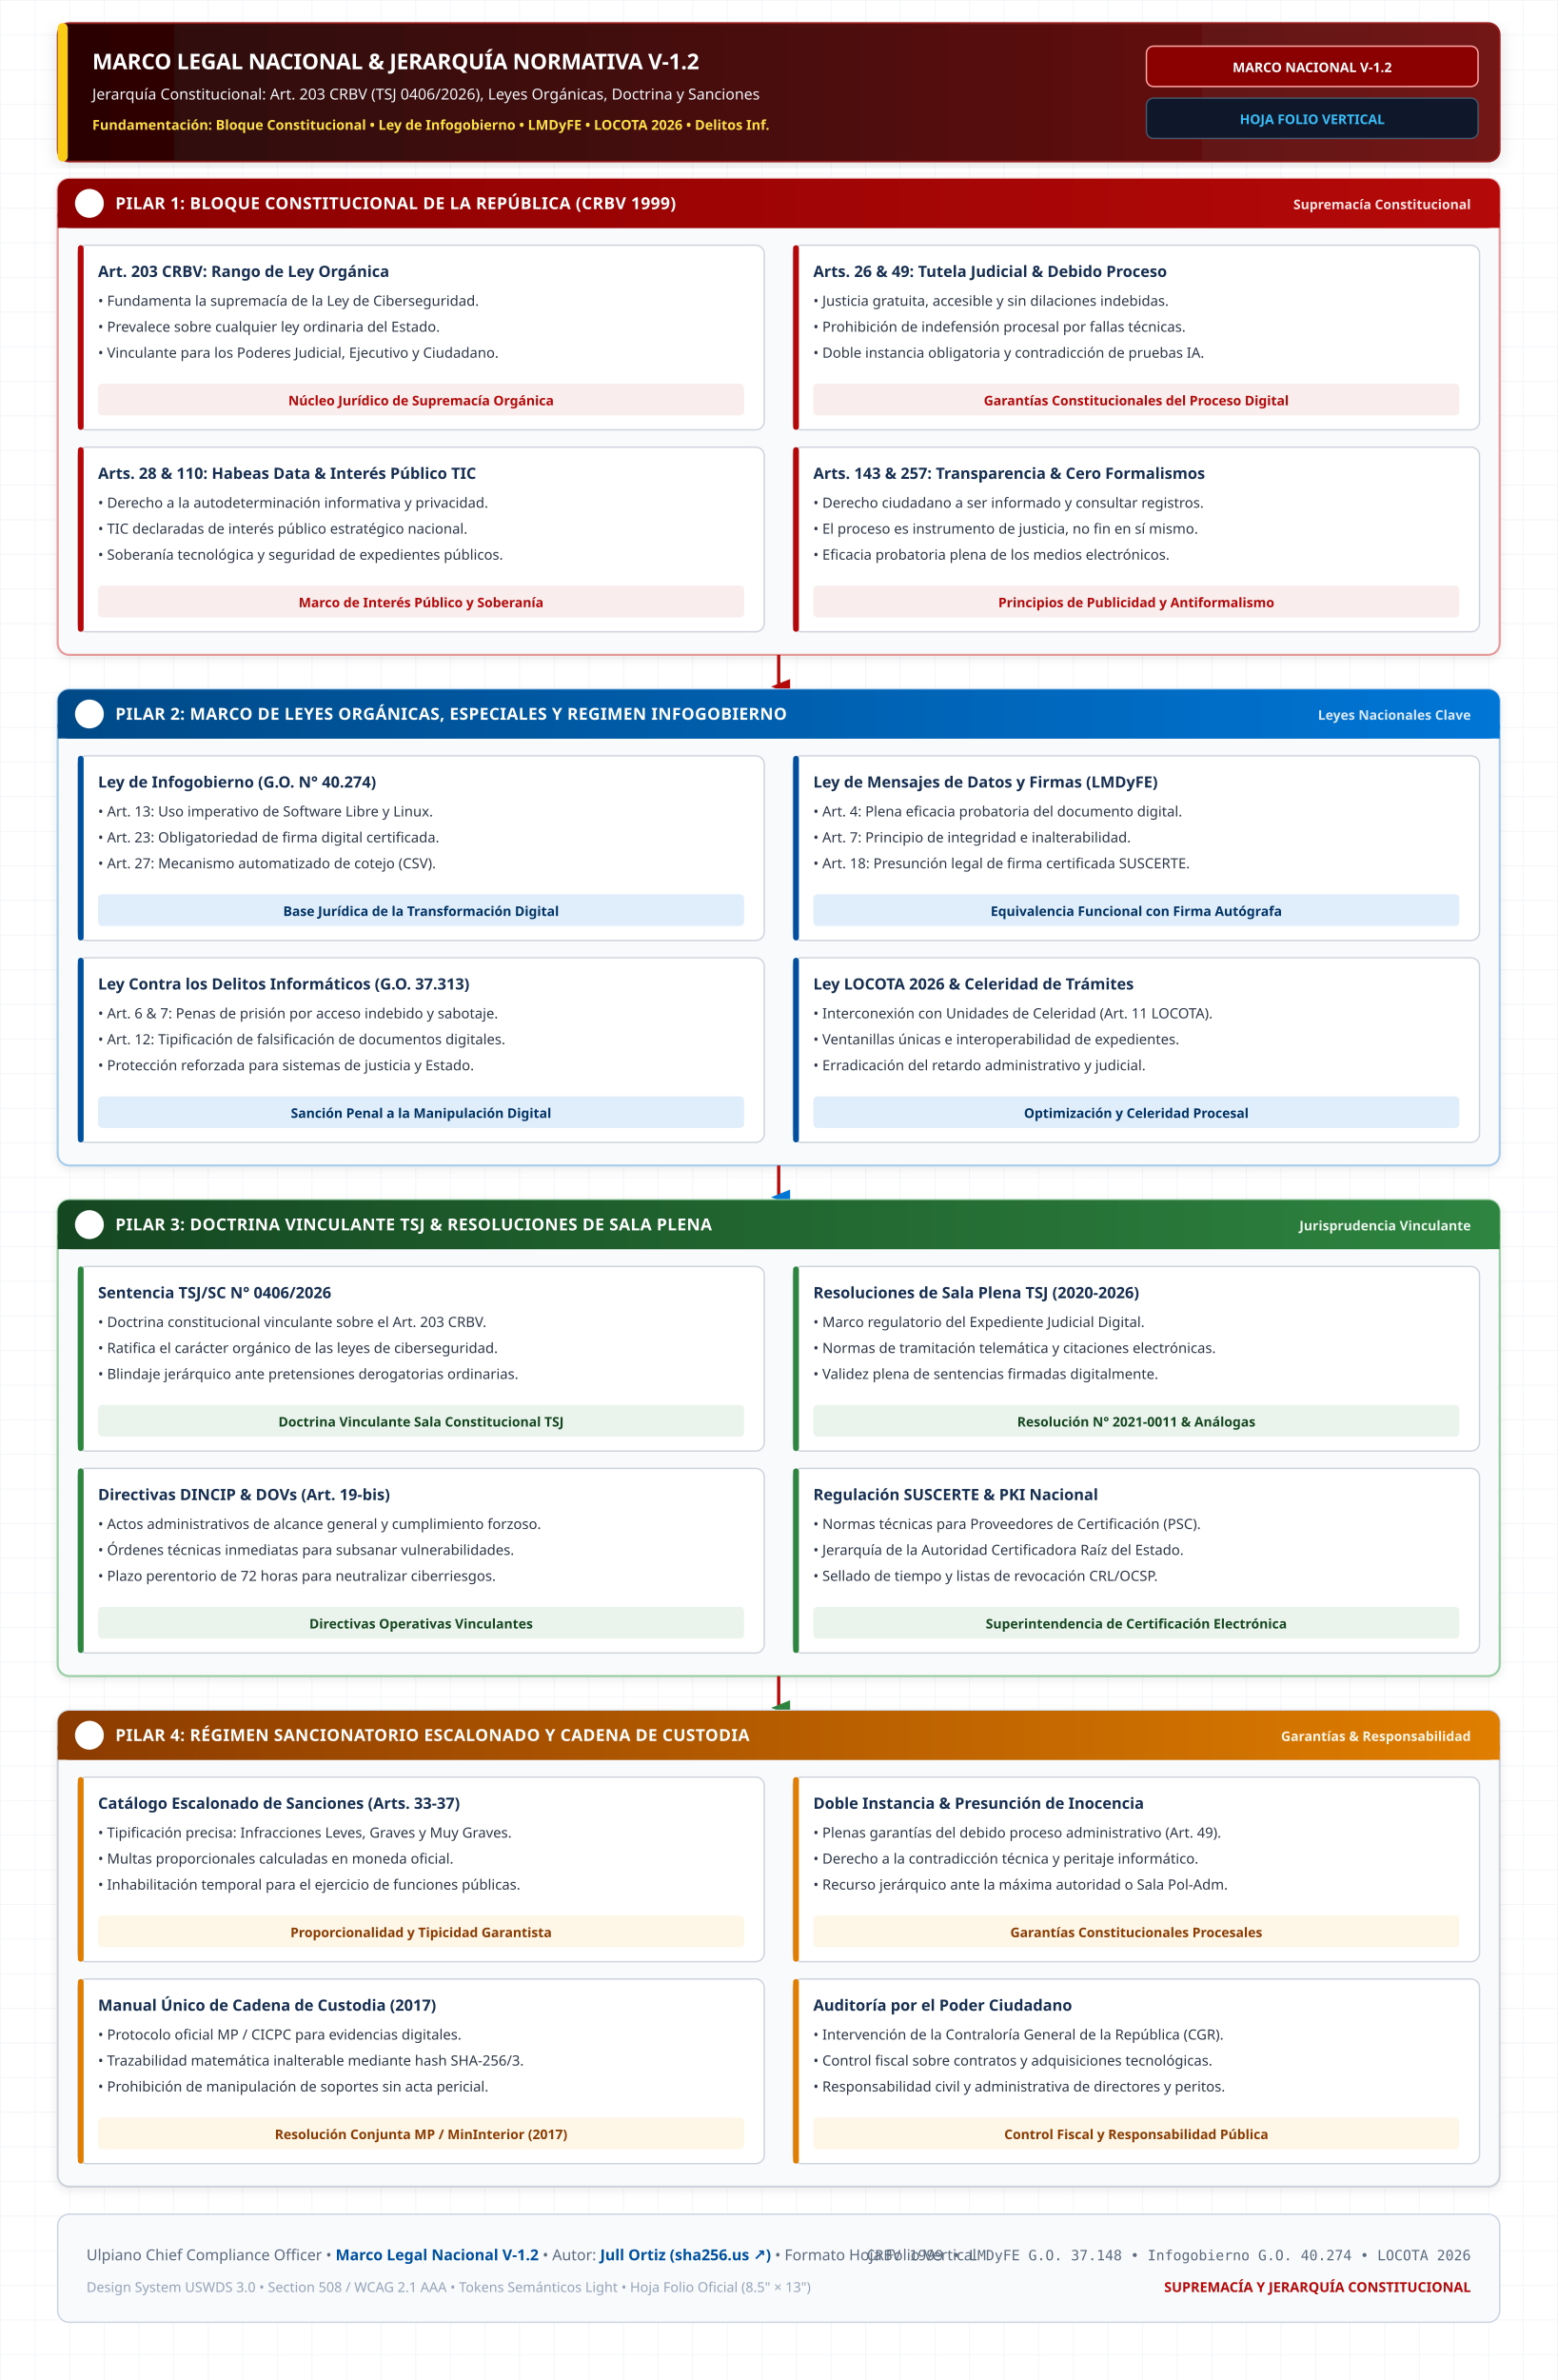
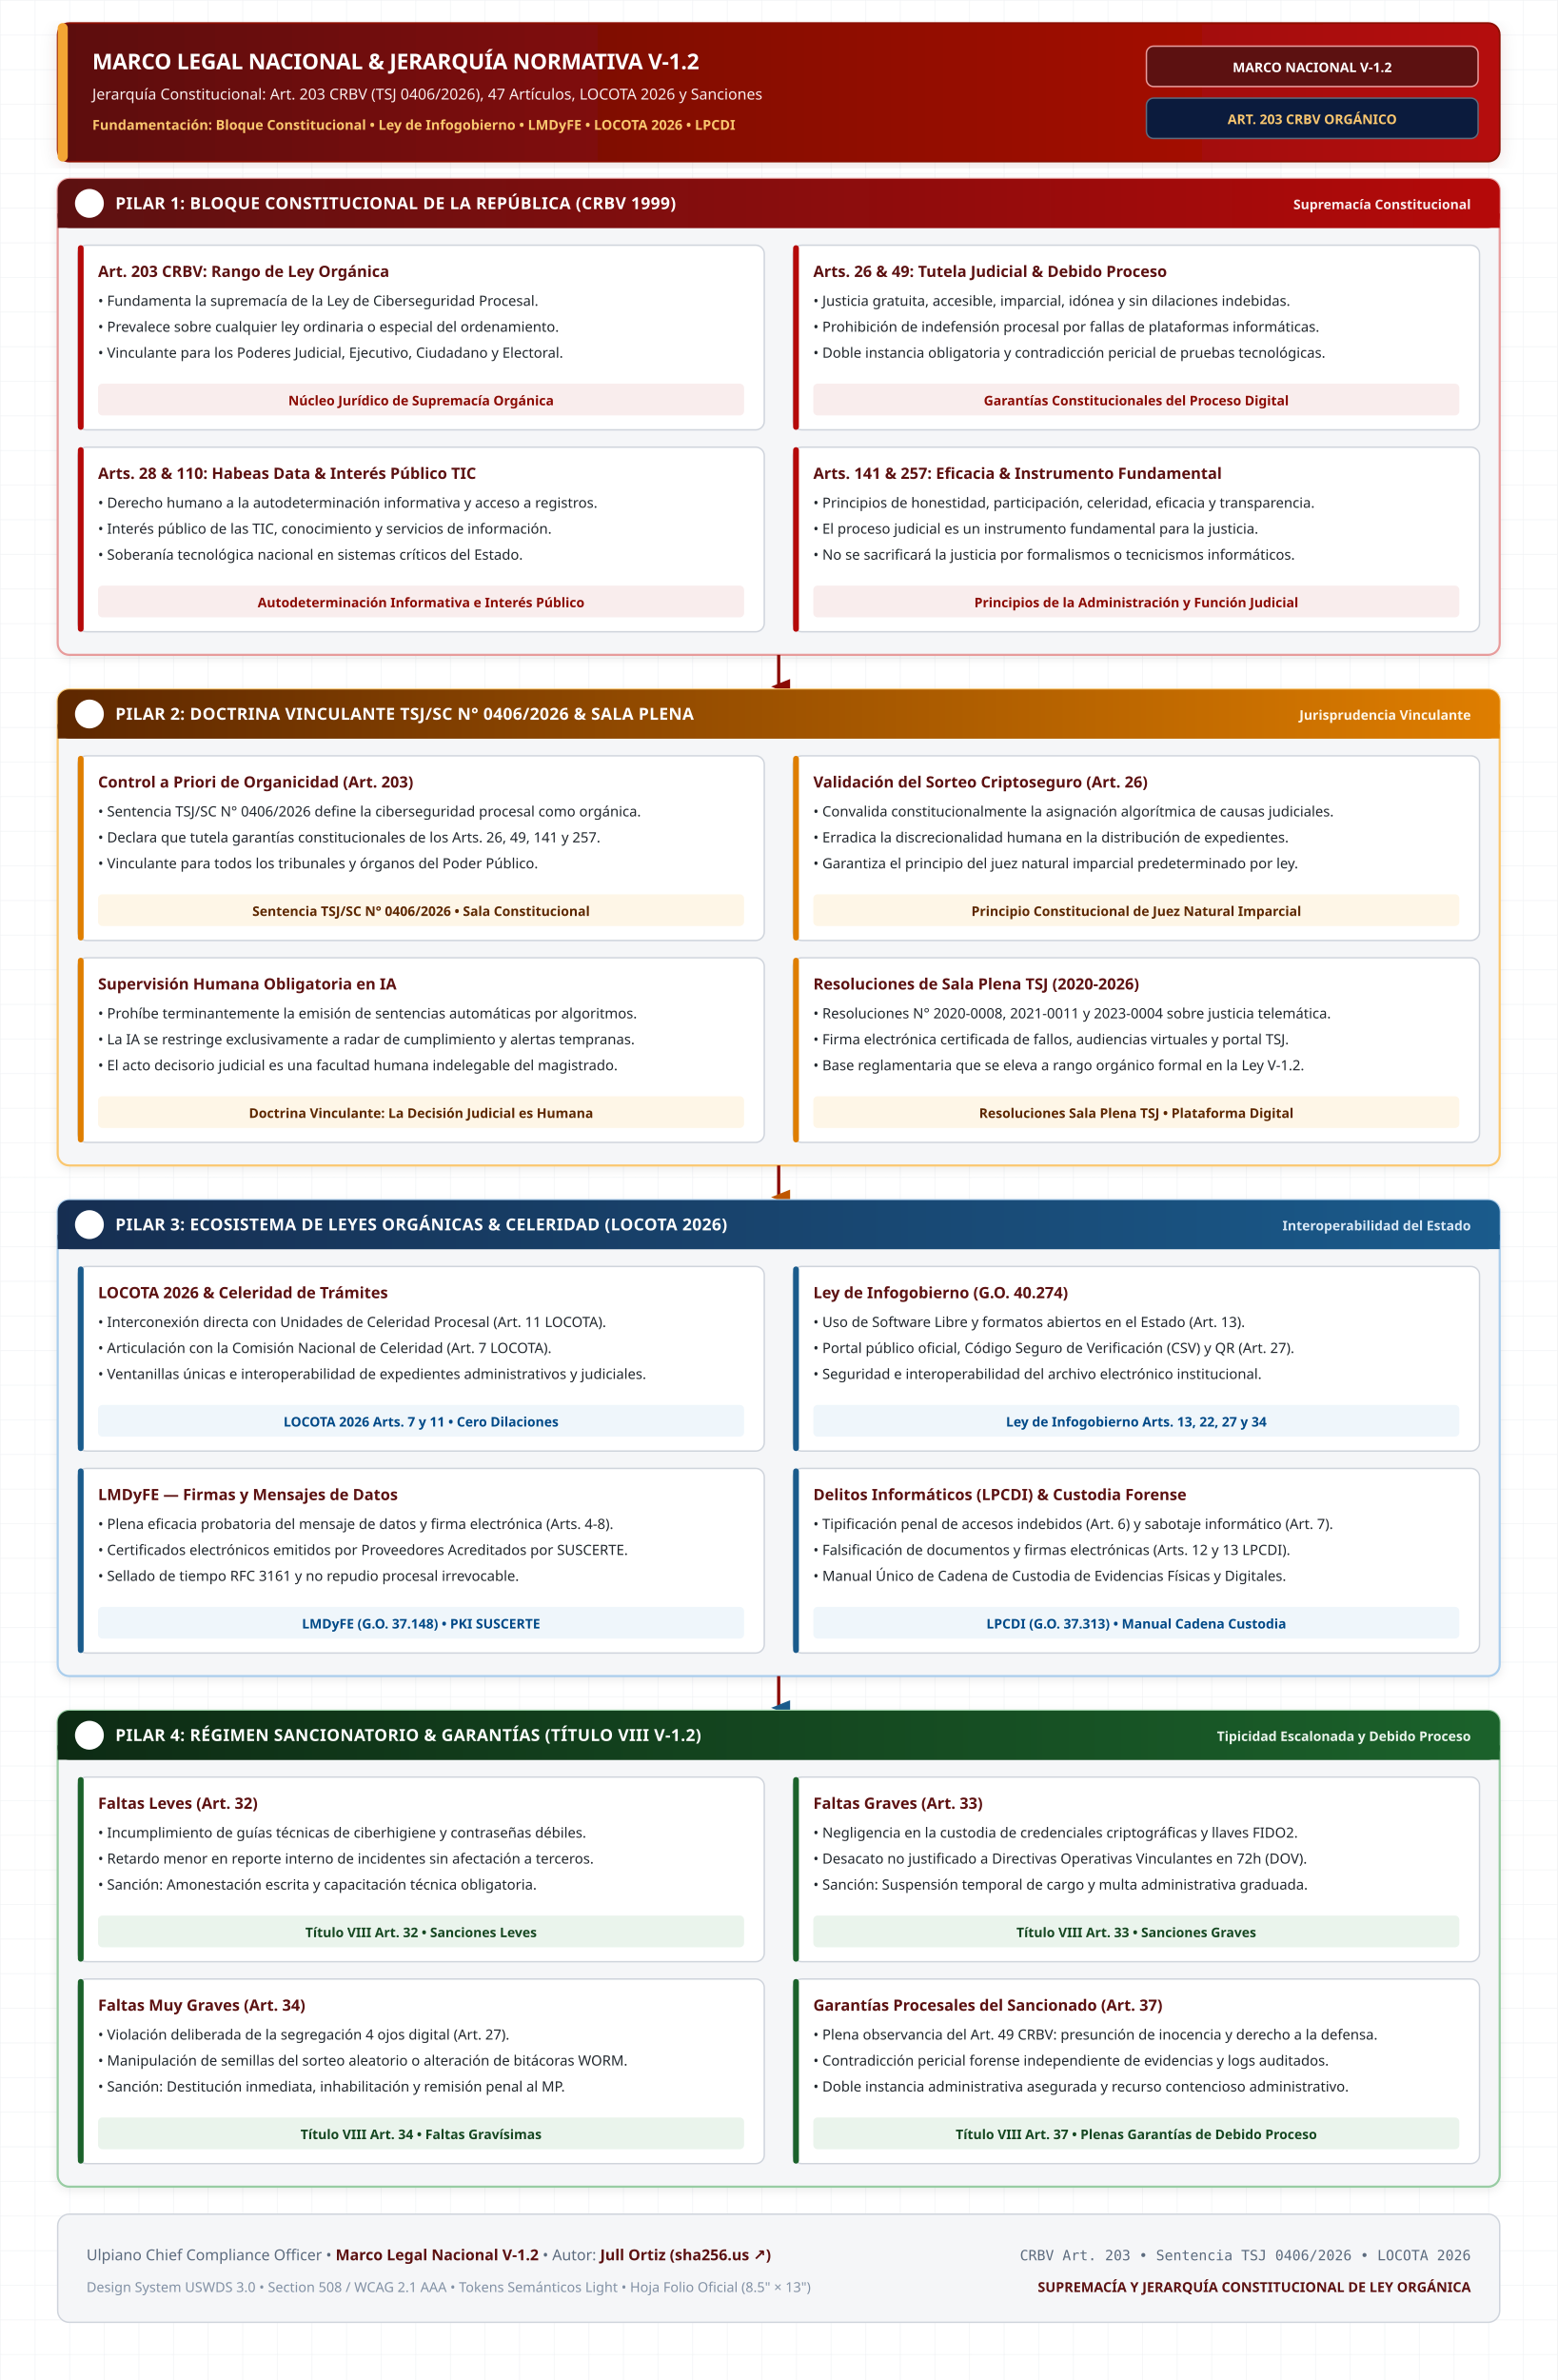
<svg xmlns="http://www.w3.org/2000/svg" viewBox="0 0 1080 1650" width="100%" height="100%" style="max-width: 100%; height: auto; display: block; margin: 0 auto;">
  <defs>
    <style>
      .font-sans { font-family: 'Public Sans', -apple-system, BlinkMacSystemFont, 'Segoe UI', Roboto, Arial, sans-serif; }
      .font-mono { font-family: 'Roboto Mono', 'SFMono-Regular', Consolas, Monaco, monospace; }

      .text-title { font-family: 'Public Sans', sans-serif; font-weight: 800; font-size: 15px; fill: #ffffff; letter-spacing: -0.01em; }
-       .text-subtitle { font-family: 'Public Sans', sans-serif; font-weight: 500; font-size: 10.5px; fill: #f1f5f9; }
-       .text-subcite { font-family: 'Public Sans', sans-serif; font-weight: 600; font-size: 9.5px; fill: #fde047; }
+       .text-subtitle { font-family: 'Public Sans', sans-serif; font-weight: 500; font-size: 10.5px; fill: #f9eded; }
+       .text-subcite { font-family: 'Public Sans', sans-serif; font-weight: 600; font-size: 9.5px; fill: #fac76f; }
      .text-header-box { font-family: 'Public Sans', sans-serif; font-weight: 700; font-size: 11.5px; fill: #ffffff; letter-spacing: 0.02em; }
      .text-tag { font-family: 'Public Sans', sans-serif; font-weight: 700; font-size: 9.2px; }

-       .text-item-title { font-family: 'Public Sans', sans-serif; font-weight: 700; font-size: 10.8px; fill: #162e51; }
-       .text-item-desc { font-family: 'Public Sans', sans-serif; font-weight: 400; font-size: 9.8px; fill: #2d3748; line-height: 1.35; }
-       .text-item-sub { font-family: 'Public Sans', sans-serif; font-weight: 400; font-size: 9.2px; fill: #5c6b7e; }
+       .text-item-title { font-family: 'Public Sans', sans-serif; font-weight: 700; font-size: 10.8px; fill: #5c1111; }
+       .text-item-desc { font-family: 'Public Sans', sans-serif; font-weight: 400; font-size: 9.8px; fill: #21272d; line-height: 1.35; }

      .text-flow-num { font-family: 'Public Sans', sans-serif; font-weight: 800; font-size: 10.5px; fill: #ffffff; }
-       .flow-arrow-down { stroke: #b50909; stroke-width: 2.2; fill: none; }
+       .flow-arrow-down { stroke: #8b0a03; stroke-width: 2.2; fill: none; }
    </style>
    <filter id="nat-shadow-1" x="-4%" y="-4%" width="108%" height="108%">
-       <feDropShadow dx="0" dy="2" stdDeviation="3" flood-color="#000000" flood-opacity="0.08" />
+       <feDropShadow dx="0" dy="2" stdDeviation="3" flood-color="#13171b" flood-opacity="0.08" />
    </filter>
    <filter id="nat-shadow-2" x="-5%" y="-5%" width="110%" height="110%">
-       <feDropShadow dx="0" dy="3" stdDeviation="6" flood-color="#000000" flood-opacity="0.12" />
+       <feDropShadow dx="0" dy="3" stdDeviation="6" flood-color="#5c1111" flood-opacity="0.12" />
    </filter>
    <linearGradient id="natHeaderGrad" x1="0%" y1="0%" x2="100%" y2="0%">
-       <stop offset="0%" stop-color="#2a0505" />
-       <stop offset="50%" stop-color="#4a0e0e" />
-       <stop offset="100%" stop-color="#731414" />
-     </linearGradient>
-     <linearGradient id="pilar1Grad" x1="0%" y1="0%" x2="100%" y2="0%">
-       <stop offset="0%" stop-color="#8b0000" />
+       <stop offset="0%" stop-color="#5c1111" />
+       <stop offset="50%" stop-color="#8b0a03" />
      <stop offset="100%" stop-color="#b50909" />
    </linearGradient>
-     <linearGradient id="pilar2Grad" x1="0%" y1="0%" x2="100%" y2="0%">
-       <stop offset="0%" stop-color="#004987" />
-       <stop offset="100%" stop-color="#0076d6" />
-     </linearGradient>
-     <linearGradient id="pilar3Grad" x1="0%" y1="0%" x2="100%" y2="0%">
-       <stop offset="0%" stop-color="#154721" />
-       <stop offset="100%" stop-color="#2e8540" />
-     </linearGradient>
-     <linearGradient id="pilar4Grad" x1="0%" y1="0%" x2="100%" y2="0%">
-       <stop offset="0%" stop-color="#8c3b00" />
+     <linearGradient id="natPilar1Grad" x1="0%" y1="0%" x2="100%" y2="0%">
+       <stop offset="0%" stop-color="#5c1111" />
+       <stop offset="100%" stop-color="#b50909" />
+     </linearGradient>
+     <linearGradient id="natPilar2Grad" x1="0%" y1="0%" x2="100%" y2="0%">
+       <stop offset="0%" stop-color="#5d2700" />
      <stop offset="100%" stop-color="#df7e00" />
    </linearGradient>
-     <marker id="arrow-down-red" viewBox="0 0 10 10" refX="5" refY="6" markerWidth="6" markerHeight="6" orient="auto">
-       <path d="M 1 0 L 5 10 L 9 0 z" fill="#b50909" />
+     <linearGradient id="natPilar3Grad" x1="0%" y1="0%" x2="100%" y2="0%">
+       <stop offset="0%" stop-color="#162e51" />
+       <stop offset="100%" stop-color="#1a5b8c" />
+     </linearGradient>
+     <linearGradient id="natPilar4Grad" x1="0%" y1="0%" x2="100%" y2="0%">
+       <stop offset="0%" stop-color="#0d2b14" />
+       <stop offset="100%" stop-color="#1b622b" />
+     </linearGradient>
+     <marker id="nat-arrow-down-red" viewBox="0 0 10 10" refX="5" refY="6" markerWidth="6" markerHeight="6" orient="auto">
+       <path d="M 1 0 L 5 10 L 9 0 z" fill="#8b0a03" />
    </marker>
-     <marker id="arrow-down-blue" viewBox="0 0 10 10" refX="5" refY="6" markerWidth="6" markerHeight="6" orient="auto">
-       <path d="M 1 0 L 5 10 L 9 0 z" fill="#0076d6" />
+     <marker id="nat-arrow-down-gold" viewBox="0 0 10 10" refX="5" refY="6" markerWidth="6" markerHeight="6" orient="auto">
+       <path d="M 1 0 L 5 10 L 9 0 z" fill="#c05600" />
    </marker>
-     <marker id="arrow-down-green" viewBox="0 0 10 10" refX="5" refY="6" markerWidth="6" markerHeight="6" orient="auto">
-       <path d="M 1 0 L 5 10 L 9 0 z" fill="#2e8540" />
+     <marker id="nat-arrow-down-blue" viewBox="0 0 10 10" refX="5" refY="6" markerWidth="6" markerHeight="6" orient="auto">
+       <path d="M 1 0 L 5 10 L 9 0 z" fill="#1a5b8c" />
    </marker>
-     <pattern id="uswds-nat-grid" width="24" height="24" patternUnits="userSpaceOnUse">
-       <path d="M 24 0 L 0 0 0 24" fill="none" stroke="#e2e8f0" stroke-width="0.75" />
+     <pattern id="nat-grid" width="24" height="24" patternUnits="userSpaceOnUse">
+       <path d="M 24 0 L 0 0 0 24" fill="none" stroke="#e7e9ed" stroke-width="0.75" />
    </pattern>
  </defs>
  <rect width="1080" height="1650" fill="#ffffff" />
-   <rect width="1080" height="1650" fill="url(#uswds-nat-grid)" opacity="0.65" />
+   <rect width="1080" height="1650" fill="url(#nat-grid)" opacity="0.65" />
  <g transform="translate(40, 16)">
-     <rect x="0" y="0" width="1000" height="96" rx="8" fill="url(#natHeaderGrad)" stroke="#991b1b" stroke-width="1.2" filter="url(#nat-shadow-2)" />
-     <rect x="0" y="0" width="7" height="96" rx="3.5" fill="#facc15" />
+     <rect x="0" y="0" width="1000" height="96" rx="8" fill="url(#natHeaderGrad)" stroke="#8b0a03" stroke-width="1.2" filter="url(#nat-shadow-2)" />
+     <rect x="0" y="0" width="7" height="96" rx="3.5" fill="#f3a534" />
    <g transform="translate(24, 0)">
      <text x="0" y="32" class="text-title">MARCO LEGAL NACIONAL &amp; JERARQUÍA NORMATIVA V-1.2</text>
      <text x="0" y="53" class="text-subtitle">
-         Jerarquía Constitucional: Art. 203 CRBV (TSJ 0406/2026), Leyes Orgánicas, Doctrina y Sanciones
+         Jerarquía Constitucional: Art. 203 CRBV (TSJ 0406/2026), 47 Artículos, LOCOTA 2026 y Sanciones
      </text>
      <text x="0" y="74" class="text-subcite">
-         Fundamentación: Bloque Constitucional • Ley de Infogobierno • LMDyFE • LOCOTA 2026 • Delitos Inf.
+         Fundamentación: Bloque Constitucional • Ley de Infogobierno • LMDyFE • LOCOTA 2026 • LPCDI
      </text>
    </g>
    <g transform="translate(755, 16)">
-       <rect x="0" y="0" width="230" height="28" rx="5" fill="#8b0000" stroke="#fca5a5" stroke-width="1" />
+       <rect x="0" y="0" width="230" height="28" rx="5" fill="#5c1111" stroke="#e79c9c" stroke-width="1" />
      <text x="115" y="18" class="text-tag" fill="#ffffff" text-anchor="middle">MARCO NACIONAL V-1.2</text>
-       <rect x="0" y="36" width="230" height="28" rx="5" fill="#0f172a" stroke="#475569" stroke-width="1" />
-       <text x="115" y="54" class="text-tag" fill="#38bdf8" text-anchor="middle">HOJA FOLIO VERTICAL</text>
+       <rect x="0" y="36" width="230" height="28" rx="5" fill="#0b1b3d" stroke="#5c6b7e" stroke-width="1" />
+       <text x="115" y="54" class="text-tag" fill="#fac76f" text-anchor="middle">ART. 203 CRBV ORGÁNICO</text>
    </g>
  </g>
  <g transform="translate(40, 124)">
-     <rect x="0" y="0" width="1000" height="330" rx="8" fill="#f8fafc" stroke="#e79c9c" stroke-width="1.5" filter="url(#nat-shadow-1)" />
-     <rect x="0" y="0" width="1000" height="34" rx="8" fill="url(#pilar1Grad)" />
-     <rect y="24" width="1000" height="10" fill="url(#pilar1Grad)" />
+     <rect x="0" y="0" width="1000" height="330" rx="8" fill="#f5f6f8" stroke="#e79c9c" stroke-width="1.5" filter="url(#nat-shadow-1)" />
+     <rect x="0" y="0" width="1000" height="34" rx="8" fill="url(#natPilar1Grad)" />
+     <rect y="24" width="1000" height="10" fill="url(#natPilar1Grad)" />
    <circle cx="22" cy="17" r="10" fill="#ffffff" />
-     <text x="22" y="21" class="text-flow-num" fill="#8b0000" text-anchor="middle">1</text>
+     <text x="22" y="21" class="text-flow-num" fill="#5c1111" text-anchor="middle">1</text>
    <text x="40" y="21" class="text-header-box">PILAR 1: BLOQUE CONSTITUCIONAL DE LA REPÚBLICA (CRBV 1999)</text>
-     <text x="980" y="21" class="text-tag" fill="#fee2e2" text-anchor="end">Supremacía Constitucional</text>
+     <text x="980" y="21" class="text-tag" fill="#f9eded" text-anchor="end">Supremacía Constitucional</text>
    <g transform="translate(14, 46)">
      <g transform="translate(0, 0)">
        <rect x="0" y="0" width="476" height="128" rx="6" fill="#ffffff" stroke="#cfd4dc" stroke-width="1" />
        <rect x="0" y="0" width="4" height="128" rx="2" fill="#b50909" />
-         <text x="14" y="22" class="text-item-title" fill="#8b0000">Art. 203 CRBV: Rango de Ley Orgánica</text>
-         <text x="14" y="42" class="text-item-desc">• Fundamenta la supremacía de la Ley de Ciberseguridad.</text>
-         <text x="14" y="60" class="text-item-desc">• Prevalece sobre cualquier ley ordinaria del Estado.</text>
-         <text x="14" y="78" class="text-item-desc">• Vinculante para los Poderes Judicial, Ejecutivo y Ciudadano.</text>
+         <text x="14" y="22" class="text-item-title" fill="#5c1111">Art. 203 CRBV: Rango de Ley Orgánica</text>
+         <text x="14" y="42" class="text-item-desc">• Fundamenta la supremacía de la Ley de Ciberseguridad Procesal.</text>
+         <text x="14" y="60" class="text-item-desc">• Prevalece sobre cualquier ley ordinaria o especial del ordenamiento.</text>
+         <text x="14" y="78" class="text-item-desc">• Vinculante para los Poderes Judicial, Ejecutivo, Ciudadano y Electoral.</text>
        <rect x="14" y="96" width="448" height="22" rx="3" fill="#f9eded" />
-         <text x="238" y="111" class="text-tag" fill="#b50909" text-anchor="middle">Núcleo Jurídico de Supremacía Orgánica</text>
+         <text x="238" y="111" class="text-tag" fill="#8b0a03" text-anchor="middle">Núcleo Jurídico de Supremacía Orgánica</text>
      </g>
      <g transform="translate(496, 0)">
        <rect x="0" y="0" width="476" height="128" rx="6" fill="#ffffff" stroke="#cfd4dc" stroke-width="1" />
        <rect x="0" y="0" width="4" height="128" rx="2" fill="#b50909" />
-         <text x="14" y="22" class="text-item-title" fill="#8b0000">Arts. 26 &amp; 49: Tutela Judicial &amp; Debido Proceso</text>
-         <text x="14" y="42" class="text-item-desc">• Justicia gratuita, accesible y sin dilaciones indebidas.</text>
-         <text x="14" y="60" class="text-item-desc">• Prohibición de indefensión procesal por fallas técnicas.</text>
-         <text x="14" y="78" class="text-item-desc">• Doble instancia obligatoria y contradicción de pruebas IA.</text>
+         <text x="14" y="22" class="text-item-title" fill="#5c1111">Arts. 26 &amp; 49: Tutela Judicial &amp; Debido Proceso</text>
+         <text x="14" y="42" class="text-item-desc">• Justicia gratuita, accesible, imparcial, idónea y sin dilaciones indebidas.</text>
+         <text x="14" y="60" class="text-item-desc">• Prohibición de indefensión procesal por fallas de plataformas informáticas.</text>
+         <text x="14" y="78" class="text-item-desc">• Doble instancia obligatoria y contradicción pericial de pruebas tecnológicas.</text>
        <rect x="14" y="96" width="448" height="22" rx="3" fill="#f9eded" />
-         <text x="238" y="111" class="text-tag" fill="#b50909" text-anchor="middle">Garantías Constitucionales del Proceso Digital</text>
+         <text x="238" y="111" class="text-tag" fill="#8b0a03" text-anchor="middle">Garantías Constitucionales del Proceso Digital</text>
      </g>
      <g transform="translate(0, 140)">
        <rect x="0" y="0" width="476" height="128" rx="6" fill="#ffffff" stroke="#cfd4dc" stroke-width="1" />
        <rect x="0" y="0" width="4" height="128" rx="2" fill="#b50909" />
-         <text x="14" y="22" class="text-item-title" fill="#8b0000">Arts. 28 &amp; 110: Habeas Data &amp; Interés Público TIC</text>
-         <text x="14" y="42" class="text-item-desc">• Derecho a la autodeterminación informativa y privacidad.</text>
-         <text x="14" y="60" class="text-item-desc">• TIC declaradas de interés público estratégico nacional.</text>
-         <text x="14" y="78" class="text-item-desc">• Soberanía tecnológica y seguridad de expedientes públicos.</text>
+         <text x="14" y="22" class="text-item-title" fill="#5c1111">Arts. 28 &amp; 110: Habeas Data &amp; Interés Público TIC</text>
+         <text x="14" y="42" class="text-item-desc">• Derecho humano a la autodeterminación informativa y acceso a registros.</text>
+         <text x="14" y="60" class="text-item-desc">• Interés público de las TIC, conocimiento y servicios de información.</text>
+         <text x="14" y="78" class="text-item-desc">• Soberanía tecnológica nacional en sistemas críticos del Estado.</text>
        <rect x="14" y="96" width="448" height="22" rx="3" fill="#f9eded" />
-         <text x="238" y="111" class="text-tag" fill="#b50909" text-anchor="middle">Marco de Interés Público y Soberanía</text>
+         <text x="238" y="111" class="text-tag" fill="#8b0a03" text-anchor="middle">Autodeterminación Informativa e Interés Público</text>
      </g>
      <g transform="translate(496, 140)">
        <rect x="0" y="0" width="476" height="128" rx="6" fill="#ffffff" stroke="#cfd4dc" stroke-width="1" />
        <rect x="0" y="0" width="4" height="128" rx="2" fill="#b50909" />
-         <text x="14" y="22" class="text-item-title" fill="#8b0000">Arts. 143 &amp; 257: Transparencia &amp; Cero Formalismos</text>
-         <text x="14" y="42" class="text-item-desc">• Derecho ciudadano a ser informado y consultar registros.</text>
-         <text x="14" y="60" class="text-item-desc">• El proceso es instrumento de justicia, no fin en sí mismo.</text>
-         <text x="14" y="78" class="text-item-desc">• Eficacia probatoria plena de los medios electrónicos.</text>
+         <text x="14" y="22" class="text-item-title" fill="#5c1111">Arts. 141 &amp; 257: Eficacia &amp; Instrumento Fundamental</text>
+         <text x="14" y="42" class="text-item-desc">• Principios de honestidad, participación, celeridad, eficacia y transparencia.</text>
+         <text x="14" y="60" class="text-item-desc">• El proceso judicial es un instrumento fundamental para la justicia.</text>
+         <text x="14" y="78" class="text-item-desc">• No se sacrificará la justicia por formalismos o tecnicismos informáticos.</text>
        <rect x="14" y="96" width="448" height="22" rx="3" fill="#f9eded" />
-         <text x="238" y="111" class="text-tag" fill="#b50909" text-anchor="middle">Principios de Publicidad y Antiformalismo</text>
-       </g>
-     </g>
-   </g>
-   <path d="M 540 454 L 540 476" class="flow-arrow-down" marker-end="url(#arrow-down-red)" />
+         <text x="238" y="111" class="text-tag" fill="#8b0a03" text-anchor="middle">Principios de la Administración y Función Judicial</text>
+       </g>
+     </g>
+   </g>
+   <path d="M 540 454 L 540 476" class="flow-arrow-down" marker-end="url(#nat-arrow-down-red)" />
  <g transform="translate(40, 478)">
-     <rect x="0" y="0" width="1000" height="330" rx="8" fill="#f8fafc" stroke="#aacdec" stroke-width="1.5" filter="url(#nat-shadow-1)" />
-     <rect x="0" y="0" width="1000" height="34" rx="8" fill="url(#pilar2Grad)" />
-     <rect y="24" width="1000" height="10" fill="url(#pilar2Grad)" />
+     <rect x="0" y="0" width="1000" height="330" rx="8" fill="#f5f6f8" stroke="#fac76f" stroke-width="1.5" filter="url(#nat-shadow-1)" />
+     <rect x="0" y="0" width="1000" height="34" rx="8" fill="url(#natPilar2Grad)" />
+     <rect y="24" width="1000" height="10" fill="url(#natPilar2Grad)" />
    <circle cx="22" cy="17" r="10" fill="#ffffff" />
-     <text x="22" y="21" class="text-flow-num" fill="#004987" text-anchor="middle">2</text>
-     <text x="40" y="21" class="text-header-box">PILAR 2: MARCO DE LEYES ORGÁNICAS, ESPECIALES Y REGIMEN INFOGOBIERNO</text>
-     <text x="980" y="21" class="text-tag" fill="#d9e8f6" text-anchor="end">Leyes Nacionales Clave</text>
+     <text x="22" y="21" class="text-flow-num" fill="#5d2700" text-anchor="middle">2</text>
+     <text x="40" y="21" class="text-header-box">PILAR 2: DOCTRINA VINCULANTE TSJ/SC N° 0406/2026 &amp; SALA PLENA</text>
+     <text x="980" y="21" class="text-tag" fill="#fef6e7" text-anchor="end">Jurisprudencia Vinculante</text>
    <g transform="translate(14, 46)">
      <g transform="translate(0, 0)">
        <rect x="0" y="0" width="476" height="128" rx="6" fill="#ffffff" stroke="#cfd4dc" stroke-width="1" />
-         <rect x="0" y="0" width="4" height="128" rx="2" fill="#0050a0" />
-         <text x="14" y="22" class="text-item-title" fill="#003366">Ley de Infogobierno (G.O. N° 40.274)</text>
-         <text x="14" y="42" class="text-item-desc">• Art. 13: Uso imperativo de Software Libre y Linux.</text>
-         <text x="14" y="60" class="text-item-desc">• Art. 23: Obligatoriedad de firma digital certificada.</text>
-         <text x="14" y="78" class="text-item-desc">• Art. 27: Mecanismo automatizado de cotejo (CSV).</text>
-         <rect x="14" y="96" width="448" height="22" rx="3" fill="#e0edfb" />
-         <text x="238" y="111" class="text-tag" fill="#003366" text-anchor="middle">Base Jurídica de la Transformación Digital</text>
+         <rect x="0" y="0" width="4" height="128" rx="2" fill="#df7e00" />
+         <text x="14" y="22" class="text-item-title" fill="#5d2700">Control a Priori de Organicidad (Art. 203)</text>
+         <text x="14" y="42" class="text-item-desc">• Sentencia TSJ/SC N° 0406/2026 define la ciberseguridad procesal como orgánica.</text>
+         <text x="14" y="60" class="text-item-desc">• Declara que tutela garantías constitucionales de los Arts. 26, 49, 141 y 257.</text>
+         <text x="14" y="78" class="text-item-desc">• Vinculante para todos los tribunales y órganos del Poder Público.</text>
+         <rect x="14" y="96" width="448" height="22" rx="3" fill="#fef6e7" />
+         <text x="238" y="111" class="text-tag" fill="#5d2700" text-anchor="middle">Sentencia TSJ/SC N° 0406/2026 • Sala Constitucional</text>
      </g>
      <g transform="translate(496, 0)">
        <rect x="0" y="0" width="476" height="128" rx="6" fill="#ffffff" stroke="#cfd4dc" stroke-width="1" />
-         <rect x="0" y="0" width="4" height="128" rx="2" fill="#0050a0" />
-         <text x="14" y="22" class="text-item-title" fill="#003366">Ley de Mensajes de Datos y Firmas (LMDyFE)</text>
-         <text x="14" y="42" class="text-item-desc">• Art. 4: Plena eficacia probatoria del documento digital.</text>
-         <text x="14" y="60" class="text-item-desc">• Art. 7: Principio de integridad e inalterabilidad.</text>
-         <text x="14" y="78" class="text-item-desc">• Art. 18: Presunción legal de firma certificada SUSCERTE.</text>
-         <rect x="14" y="96" width="448" height="22" rx="3" fill="#e0edfb" />
-         <text x="238" y="111" class="text-tag" fill="#003366" text-anchor="middle">Equivalencia Funcional con Firma Autógrafa</text>
+         <rect x="0" y="0" width="4" height="128" rx="2" fill="#df7e00" />
+         <text x="14" y="22" class="text-item-title" fill="#5d2700">Validación del Sorteo Criptoseguro (Art. 26)</text>
+         <text x="14" y="42" class="text-item-desc">• Convalida constitucionalmente la asignación algorítmica de causas judiciales.</text>
+         <text x="14" y="60" class="text-item-desc">• Erradica la discrecionalidad humana en la distribución de expedientes.</text>
+         <text x="14" y="78" class="text-item-desc">• Garantiza el principio del juez natural imparcial predeterminado por ley.</text>
+         <rect x="14" y="96" width="448" height="22" rx="3" fill="#fef6e7" />
+         <text x="238" y="111" class="text-tag" fill="#5d2700" text-anchor="middle">Principio Constitucional de Juez Natural Imparcial</text>
      </g>
      <g transform="translate(0, 140)">
        <rect x="0" y="0" width="476" height="128" rx="6" fill="#ffffff" stroke="#cfd4dc" stroke-width="1" />
-         <rect x="0" y="0" width="4" height="128" rx="2" fill="#0050a0" />
-         <text x="14" y="22" class="text-item-title" fill="#003366">Ley Contra los Delitos Informáticos (G.O. 37.313)</text>
-         <text x="14" y="42" class="text-item-desc">• Art. 6 &amp; 7: Penas de prisión por acceso indebido y sabotaje.</text>
-         <text x="14" y="60" class="text-item-desc">• Art. 12: Tipificación de falsificación de documentos digitales.</text>
-         <text x="14" y="78" class="text-item-desc">• Protección reforzada para sistemas de justicia y Estado.</text>
-         <rect x="14" y="96" width="448" height="22" rx="3" fill="#e0edfb" />
-         <text x="238" y="111" class="text-tag" fill="#003366" text-anchor="middle">Sanción Penal a la Manipulación Digital</text>
+         <rect x="0" y="0" width="4" height="128" rx="2" fill="#df7e00" />
+         <text x="14" y="22" class="text-item-title" fill="#5d2700">Supervisión Humana Obligatoria en IA</text>
+         <text x="14" y="42" class="text-item-desc">• Prohíbe terminantemente la emisión de sentencias automáticas por algoritmos.</text>
+         <text x="14" y="60" class="text-item-desc">• La IA se restringe exclusivamente a radar de cumplimiento y alertas tempranas.</text>
+         <text x="14" y="78" class="text-item-desc">• El acto decisorio judicial es una facultad humana indelegable del magistrado.</text>
+         <rect x="14" y="96" width="448" height="22" rx="3" fill="#fef6e7" />
+         <text x="238" y="111" class="text-tag" fill="#5d2700" text-anchor="middle">Doctrina Vinculante: La Decisión Judicial es Humana</text>
      </g>
      <g transform="translate(496, 140)">
        <rect x="0" y="0" width="476" height="128" rx="6" fill="#ffffff" stroke="#cfd4dc" stroke-width="1" />
-         <rect x="0" y="0" width="4" height="128" rx="2" fill="#0050a0" />
-         <text x="14" y="22" class="text-item-title" fill="#003366">Ley LOCOTA 2026 &amp; Celeridad de Trámites</text>
-         <text x="14" y="42" class="text-item-desc">• Interconexión con Unidades de Celeridad (Art. 11 LOCOTA).</text>
-         <text x="14" y="60" class="text-item-desc">• Ventanillas únicas e interoperabilidad de expedientes.</text>
-         <text x="14" y="78" class="text-item-desc">• Erradicación del retardo administrativo y judicial.</text>
-         <rect x="14" y="96" width="448" height="22" rx="3" fill="#e0edfb" />
-         <text x="238" y="111" class="text-tag" fill="#003366" text-anchor="middle">Optimización y Celeridad Procesal</text>
-       </g>
-     </g>
-   </g>
-   <path d="M 540 808 L 540 830" class="flow-arrow-down" stroke="#0076d6" marker-end="url(#arrow-down-blue)" />
+         <rect x="0" y="0" width="4" height="128" rx="2" fill="#df7e00" />
+         <text x="14" y="22" class="text-item-title" fill="#5d2700">Resoluciones de Sala Plena TSJ (2020-2026)</text>
+         <text x="14" y="42" class="text-item-desc">• Resoluciones N° 2020-0008, 2021-0011 y 2023-0004 sobre justicia telemática.</text>
+         <text x="14" y="60" class="text-item-desc">• Firma electrónica certificada de fallos, audiencias virtuales y portal TSJ.</text>
+         <text x="14" y="78" class="text-item-desc">• Base reglamentaria que se eleva a rango orgánico formal en la Ley V-1.2.</text>
+         <rect x="14" y="96" width="448" height="22" rx="3" fill="#fef6e7" />
+         <text x="238" y="111" class="text-tag" fill="#5d2700" text-anchor="middle">Resoluciones Sala Plena TSJ • Plataforma Digital</text>
+       </g>
+     </g>
+   </g>
+   <path d="M 540 808 L 540 830" class="flow-arrow-down" stroke="#c05600" marker-end="url(#nat-arrow-down-gold)" />
  <g transform="translate(40, 832)">
-     <rect x="0" y="0" width="1000" height="330" rx="8" fill="#f8fafc" stroke="#99cda4" stroke-width="1.5" filter="url(#nat-shadow-1)" />
-     <rect x="0" y="0" width="1000" height="34" rx="8" fill="url(#pilar3Grad)" />
-     <rect y="24" width="1000" height="10" fill="url(#pilar3Grad)" />
+     <rect x="0" y="0" width="1000" height="330" rx="8" fill="#f5f6f8" stroke="#aacdec" stroke-width="1.5" filter="url(#nat-shadow-1)" />
+     <rect x="0" y="0" width="1000" height="34" rx="8" fill="url(#natPilar3Grad)" />
+     <rect y="24" width="1000" height="10" fill="url(#natPilar3Grad)" />
    <circle cx="22" cy="17" r="10" fill="#ffffff" />
-     <text x="22" y="21" class="text-flow-num" fill="#154721" text-anchor="middle">3</text>
-     <text x="40" y="21" class="text-header-box">PILAR 3: DOCTRINA VINCULANTE TSJ &amp; RESOLUCIONES DE SALA PLENA</text>
-     <text x="980" y="21" class="text-tag" fill="#eaf4ec" text-anchor="end">Jurisprudencia Vinculante</text>
+     <text x="22" y="21" class="text-flow-num" fill="#162e51" text-anchor="middle">3</text>
+     <text x="40" y="21" class="text-header-box">PILAR 3: ECOSISTEMA DE LEYES ORGÁNICAS &amp; CELERIDAD (LOCOTA 2026)</text>
+     <text x="980" y="21" class="text-tag" fill="#d9e8f6" text-anchor="end">Interoperabilidad del Estado</text>
    <g transform="translate(14, 46)">
      <g transform="translate(0, 0)">
        <rect x="0" y="0" width="476" height="128" rx="6" fill="#ffffff" stroke="#cfd4dc" stroke-width="1" />
-         <rect x="0" y="0" width="4" height="128" rx="2" fill="#2e8540" />
-         <text x="14" y="22" class="text-item-title" fill="#154721">Sentencia TSJ/SC N° 0406/2026</text>
-         <text x="14" y="42" class="text-item-desc">• Doctrina constitucional vinculante sobre el Art. 203 CRBV.</text>
-         <text x="14" y="60" class="text-item-desc">• Ratifica el carácter orgánico de las leyes de ciberseguridad.</text>
-         <text x="14" y="78" class="text-item-desc">• Blindaje jerárquico ante pretensiones derogatorias ordinarias.</text>
-         <rect x="14" y="96" width="448" height="22" rx="3" fill="#eaf4ec" />
-         <text x="238" y="111" class="text-tag" fill="#154721" text-anchor="middle">Doctrina Vinculante Sala Constitucional TSJ</text>
+         <rect x="0" y="0" width="4" height="128" rx="2" fill="#1a5b8c" />
+         <text x="14" y="22" class="text-item-title" fill="#162e51">LOCOTA 2026 &amp; Celeridad de Trámites</text>
+         <text x="14" y="42" class="text-item-desc">• Interconexión directa con Unidades de Celeridad Procesal (Art. 11 LOCOTA).</text>
+         <text x="14" y="60" class="text-item-desc">• Articulación con la Comisión Nacional de Celeridad (Art. 7 LOCOTA).</text>
+         <text x="14" y="78" class="text-item-desc">• Ventanillas únicas e interoperabilidad de expedientes administrativos y judiciales.</text>
+         <rect x="14" y="96" width="448" height="22" rx="3" fill="#eff6fb" />
+         <text x="238" y="111" class="text-tag" fill="#004987" text-anchor="middle">LOCOTA 2026 Arts. 7 y 11 • Cero Dilaciones</text>
      </g>
      <g transform="translate(496, 0)">
        <rect x="0" y="0" width="476" height="128" rx="6" fill="#ffffff" stroke="#cfd4dc" stroke-width="1" />
-         <rect x="0" y="0" width="4" height="128" rx="2" fill="#2e8540" />
-         <text x="14" y="22" class="text-item-title" fill="#154721">Resoluciones de Sala Plena TSJ (2020-2026)</text>
-         <text x="14" y="42" class="text-item-desc">• Marco regulatorio del Expediente Judicial Digital.</text>
-         <text x="14" y="60" class="text-item-desc">• Normas de tramitación telemática y citaciones electrónicas.</text>
-         <text x="14" y="78" class="text-item-desc">• Validez plena de sentencias firmadas digitalmente.</text>
-         <rect x="14" y="96" width="448" height="22" rx="3" fill="#eaf4ec" />
-         <text x="238" y="111" class="text-tag" fill="#154721" text-anchor="middle">Resolución N° 2021-0011 &amp; Análogas</text>
+         <rect x="0" y="0" width="4" height="128" rx="2" fill="#1a5b8c" />
+         <text x="14" y="22" class="text-item-title" fill="#162e51">Ley de Infogobierno (G.O. 40.274)</text>
+         <text x="14" y="42" class="text-item-desc">• Uso de Software Libre y formatos abiertos en el Estado (Art. 13).</text>
+         <text x="14" y="60" class="text-item-desc">• Portal público oficial, Código Seguro de Verificación (CSV) y QR (Art. 27).</text>
+         <text x="14" y="78" class="text-item-desc">• Seguridad e interoperabilidad del archivo electrónico institucional.</text>
+         <rect x="14" y="96" width="448" height="22" rx="3" fill="#eff6fb" />
+         <text x="238" y="111" class="text-tag" fill="#004987" text-anchor="middle">Ley de Infogobierno Arts. 13, 22, 27 y 34</text>
      </g>
      <g transform="translate(0, 140)">
        <rect x="0" y="0" width="476" height="128" rx="6" fill="#ffffff" stroke="#cfd4dc" stroke-width="1" />
-         <rect x="0" y="0" width="4" height="128" rx="2" fill="#2e8540" />
-         <text x="14" y="22" class="text-item-title" fill="#154721">Directivas DINCIP &amp; DOVs (Art. 19-bis)</text>
-         <text x="14" y="42" class="text-item-desc">• Actos administrativos de alcance general y cumplimiento forzoso.</text>
-         <text x="14" y="60" class="text-item-desc">• Órdenes técnicas inmediatas para subsanar vulnerabilidades.</text>
-         <text x="14" y="78" class="text-item-desc">• Plazo perentorio de 72 horas para neutralizar ciberriesgos.</text>
-         <rect x="14" y="96" width="448" height="22" rx="3" fill="#eaf4ec" />
-         <text x="238" y="111" class="text-tag" fill="#154721" text-anchor="middle">Directivas Operativas Vinculantes</text>
+         <rect x="0" y="0" width="4" height="128" rx="2" fill="#1a5b8c" />
+         <text x="14" y="22" class="text-item-title" fill="#162e51">LMDyFE — Firmas y Mensajes de Datos</text>
+         <text x="14" y="42" class="text-item-desc">• Plena eficacia probatoria del mensaje de datos y firma electrónica (Arts. 4-8).</text>
+         <text x="14" y="60" class="text-item-desc">• Certificados electrónicos emitidos por Proveedores Acreditados por SUSCERTE.</text>
+         <text x="14" y="78" class="text-item-desc">• Sellado de tiempo RFC 3161 y no repudio procesal irrevocable.</text>
+         <rect x="14" y="96" width="448" height="22" rx="3" fill="#eff6fb" />
+         <text x="238" y="111" class="text-tag" fill="#004987" text-anchor="middle">LMDyFE (G.O. 37.148) • PKI SUSCERTE</text>
      </g>
      <g transform="translate(496, 140)">
        <rect x="0" y="0" width="476" height="128" rx="6" fill="#ffffff" stroke="#cfd4dc" stroke-width="1" />
-         <rect x="0" y="0" width="4" height="128" rx="2" fill="#2e8540" />
-         <text x="14" y="22" class="text-item-title" fill="#154721">Regulación SUSCERTE &amp; PKI Nacional</text>
-         <text x="14" y="42" class="text-item-desc">• Normas técnicas para Proveedores de Certificación (PSC).</text>
-         <text x="14" y="60" class="text-item-desc">• Jerarquía de la Autoridad Certificadora Raíz del Estado.</text>
-         <text x="14" y="78" class="text-item-desc">• Sellado de tiempo y listas de revocación CRL/OCSP.</text>
-         <rect x="14" y="96" width="448" height="22" rx="3" fill="#eaf4ec" />
-         <text x="238" y="111" class="text-tag" fill="#154721" text-anchor="middle">Superintendencia de Certificación Electrónica</text>
-       </g>
-     </g>
-   </g>
-   <path d="M 540 1162 L 540 1184" class="flow-arrow-down" stroke="#2e8540" marker-end="url(#arrow-down-green)" />
+         <rect x="0" y="0" width="4" height="128" rx="2" fill="#1a5b8c" />
+         <text x="14" y="22" class="text-item-title" fill="#162e51">Delitos Informáticos (LPCDI) &amp; Custodia Forense</text>
+         <text x="14" y="42" class="text-item-desc">• Tipificación penal de accesos indebidos (Art. 6) y sabotaje informático (Art. 7).</text>
+         <text x="14" y="60" class="text-item-desc">• Falsificación de documentos y firmas electrónicas (Arts. 12 y 13 LPCDI).</text>
+         <text x="14" y="78" class="text-item-desc">• Manual Único de Cadena de Custodia de Evidencias Físicas y Digitales.</text>
+         <rect x="14" y="96" width="448" height="22" rx="3" fill="#eff6fb" />
+         <text x="238" y="111" class="text-tag" fill="#004987" text-anchor="middle">LPCDI (G.O. 37.313) • Manual Cadena Custodia</text>
+       </g>
+     </g>
+   </g>
+   <path d="M 540 1162 L 540 1184" class="flow-arrow-down" stroke="#1a5b8c" marker-end="url(#nat-arrow-down-blue)" />
  <g transform="translate(40, 1186)">
-     <rect x="0" y="0" width="1000" height="330" rx="8" fill="#f8fafc" stroke="#cfd4dc" stroke-width="1.5" filter="url(#nat-shadow-1)" />
-     <rect x="0" y="0" width="1000" height="34" rx="8" fill="url(#pilar4Grad)" />
-     <rect y="24" width="1000" height="10" fill="url(#pilar4Grad)" />
+     <rect x="0" y="0" width="1000" height="330" rx="8" fill="#f5f6f8" stroke="#98cca3" stroke-width="1.5" filter="url(#nat-shadow-1)" />
+     <rect x="0" y="0" width="1000" height="34" rx="8" fill="url(#natPilar4Grad)" />
+     <rect y="24" width="1000" height="10" fill="url(#natPilar4Grad)" />
    <circle cx="22" cy="17" r="10" fill="#ffffff" />
-     <text x="22" y="21" class="text-flow-num" fill="#8c3b00" text-anchor="middle">4</text>
-     <text x="40" y="21" class="text-header-box">PILAR 4: RÉGIMEN SANCIONATORIO ESCALONADO Y CADENA DE CUSTODIA</text>
-     <text x="980" y="21" class="text-tag" fill="#fef6e7" text-anchor="end">Garantías &amp; Responsabilidad</text>
+     <text x="22" y="21" class="text-flow-num" fill="#0d2b14" text-anchor="middle">4</text>
+     <text x="40" y="21" class="text-header-box">PILAR 4: RÉGIMEN SANCIONATORIO &amp; GARANTÍAS (TÍTULO VIII V-1.2)</text>
+     <text x="980" y="21" class="text-tag" fill="#eaf4ec" text-anchor="end">Tipicidad Escalonada y Debido Proceso</text>
    <g transform="translate(14, 46)">
      <g transform="translate(0, 0)">
        <rect x="0" y="0" width="476" height="128" rx="6" fill="#ffffff" stroke="#cfd4dc" stroke-width="1" />
-         <rect x="0" y="0" width="4" height="128" rx="2" fill="#df7e00" />
-         <text x="14" y="22" class="text-item-title" fill="#8c3b00">Catálogo Escalonado de Sanciones (Arts. 33-37)</text>
-         <text x="14" y="42" class="text-item-desc">• Tipificación precisa: Infracciones Leves, Graves y Muy Graves.</text>
-         <text x="14" y="60" class="text-item-desc">• Multas proporcionales calculadas en moneda oficial.</text>
-         <text x="14" y="78" class="text-item-desc">• Inhabilitación temporal para el ejercicio de funciones públicas.</text>
-         <rect x="14" y="96" width="448" height="22" rx="3" fill="#fef6e7" />
-         <text x="238" y="111" class="text-tag" fill="#8c3b00" text-anchor="middle">Proporcionalidad y Tipicidad Garantista</text>
+         <rect x="0" y="0" width="4" height="128" rx="2" fill="#1b622b" />
+         <text x="14" y="22" class="text-item-title" fill="#0d2b14">Faltas Leves (Art. 32)</text>
+         <text x="14" y="42" class="text-item-desc">• Incumplimiento de guías técnicas de ciberhigiene y contraseñas débiles.</text>
+         <text x="14" y="60" class="text-item-desc">• Retardo menor en reporte interno de incidentes sin afectación a terceros.</text>
+         <text x="14" y="78" class="text-item-desc">• Sanción: Amonestación escrita y capacitación técnica obligatoria.</text>
+         <rect x="14" y="96" width="448" height="22" rx="3" fill="#eaf4ec" />
+         <text x="238" y="111" class="text-tag" fill="#154721" text-anchor="middle">Título VIII Art. 32 • Sanciones Leves</text>
      </g>
      <g transform="translate(496, 0)">
        <rect x="0" y="0" width="476" height="128" rx="6" fill="#ffffff" stroke="#cfd4dc" stroke-width="1" />
-         <rect x="0" y="0" width="4" height="128" rx="2" fill="#df7e00" />
-         <text x="14" y="22" class="text-item-title" fill="#8c3b00">Doble Instancia &amp; Presunción de Inocencia</text>
-         <text x="14" y="42" class="text-item-desc">• Plenas garantías del debido proceso administrativo (Art. 49).</text>
-         <text x="14" y="60" class="text-item-desc">• Derecho a la contradicción técnica y peritaje informático.</text>
-         <text x="14" y="78" class="text-item-desc">• Recurso jerárquico ante la máxima autoridad o Sala Pol-Adm.</text>
-         <rect x="14" y="96" width="448" height="22" rx="3" fill="#fef6e7" />
-         <text x="238" y="111" class="text-tag" fill="#8c3b00" text-anchor="middle">Garantías Constitucionales Procesales</text>
+         <rect x="0" y="0" width="4" height="128" rx="2" fill="#1b622b" />
+         <text x="14" y="22" class="text-item-title" fill="#0d2b14">Faltas Graves (Art. 33)</text>
+         <text x="14" y="42" class="text-item-desc">• Negligencia en la custodia de credenciales criptográficas y llaves FIDO2.</text>
+         <text x="14" y="60" class="text-item-desc">• Desacato no justificado a Directivas Operativas Vinculantes en 72h (DOV).</text>
+         <text x="14" y="78" class="text-item-desc">• Sanción: Suspensión temporal de cargo y multa administrativa graduada.</text>
+         <rect x="14" y="96" width="448" height="22" rx="3" fill="#eaf4ec" />
+         <text x="238" y="111" class="text-tag" fill="#154721" text-anchor="middle">Título VIII Art. 33 • Sanciones Graves</text>
      </g>
      <g transform="translate(0, 140)">
        <rect x="0" y="0" width="476" height="128" rx="6" fill="#ffffff" stroke="#cfd4dc" stroke-width="1" />
-         <rect x="0" y="0" width="4" height="128" rx="2" fill="#df7e00" />
-         <text x="14" y="22" class="text-item-title" fill="#8c3b00">Manual Único de Cadena de Custodia (2017)</text>
-         <text x="14" y="42" class="text-item-desc">• Protocolo oficial MP / CICPC para evidencias digitales.</text>
-         <text x="14" y="60" class="text-item-desc">• Trazabilidad matemática inalterable mediante hash SHA-256/3.</text>
-         <text x="14" y="78" class="text-item-desc">• Prohibición de manipulación de soportes sin acta pericial.</text>
-         <rect x="14" y="96" width="448" height="22" rx="3" fill="#fef6e7" />
-         <text x="238" y="111" class="text-tag" fill="#8c3b00" text-anchor="middle">Resolución Conjunta MP / MinInterior (2017)</text>
+         <rect x="0" y="0" width="4" height="128" rx="2" fill="#1b622b" />
+         <text x="14" y="22" class="text-item-title" fill="#0d2b14">Faltas Muy Graves (Art. 34)</text>
+         <text x="14" y="42" class="text-item-desc">• Violación deliberada de la segregación 4 ojos digital (Art. 27).</text>
+         <text x="14" y="60" class="text-item-desc">• Manipulación de semillas del sorteo aleatorio o alteración de bitácoras WORM.</text>
+         <text x="14" y="78" class="text-item-desc">• Sanción: Destitución inmediata, inhabilitación y remisión penal al MP.</text>
+         <rect x="14" y="96" width="448" height="22" rx="3" fill="#eaf4ec" />
+         <text x="238" y="111" class="text-tag" fill="#154721" text-anchor="middle">Título VIII Art. 34 • Faltas Gravísimas</text>
      </g>
      <g transform="translate(496, 140)">
        <rect x="0" y="0" width="476" height="128" rx="6" fill="#ffffff" stroke="#cfd4dc" stroke-width="1" />
-         <rect x="0" y="0" width="4" height="128" rx="2" fill="#df7e00" />
-         <text x="14" y="22" class="text-item-title" fill="#8c3b00">Auditoría por el Poder Ciudadano</text>
-         <text x="14" y="42" class="text-item-desc">• Intervención de la Contraloría General de la República (CGR).</text>
-         <text x="14" y="60" class="text-item-desc">• Control fiscal sobre contratos y adquisiciones tecnológicas.</text>
-         <text x="14" y="78" class="text-item-desc">• Responsabilidad civil y administrativa de directores y peritos.</text>
-         <rect x="14" y="96" width="448" height="22" rx="3" fill="#fef6e7" />
-         <text x="238" y="111" class="text-tag" fill="#8c3b00" text-anchor="middle">Control Fiscal y Responsabilidad Pública</text>
+         <rect x="0" y="0" width="4" height="128" rx="2" fill="#1b622b" />
+         <text x="14" y="22" class="text-item-title" fill="#0d2b14">Garantías Procesales del Sancionado (Art. 37)</text>
+         <text x="14" y="42" class="text-item-desc">• Plena observancia del Art. 49 CRBV: presunción de inocencia y derecho a la defensa.</text>
+         <text x="14" y="60" class="text-item-desc">• Contradicción pericial forense independiente de evidencias y logs auditados.</text>
+         <text x="14" y="78" class="text-item-desc">• Doble instancia administrativa asegurada y recurso contencioso administrativo.</text>
+         <rect x="14" y="96" width="448" height="22" rx="3" fill="#eaf4ec" />
+         <text x="238" y="111" class="text-tag" fill="#154721" text-anchor="middle">Título VIII Art. 37 • Plenas Garantías de Debido Proceso</text>
      </g>
    </g>
  </g>
  <g transform="translate(40, 1535)">
-     <rect width="1000" height="75" rx="8" fill="#f8fafc" stroke="#cbd5e1" stroke-width="1" />
+     <rect width="1000" height="75" rx="8" fill="#f5f6f8" stroke="#cfd4dc" stroke-width="1" />
    <text x="20" y="32" font-family="'Public Sans', sans-serif" font-size="10.5px" fill="#5c6b7e">
-       Ulpiano Chief Compliance Officer • <tspan font-weight="700" fill="#0050a0">Marco Legal Nacional V-1.2</tspan> • Autor: <tspan font-weight="700" fill="#0050a0">Jull Ortiz (sha256.us ↗)</tspan> • Formato Hoja Folio Vertical
+       Ulpiano Chief Compliance Officer • <tspan font-weight="700" fill="#5c1111">Marco Legal Nacional V-1.2</tspan> • Autor: <tspan font-weight="700" fill="#5c1111">Jull Ortiz (sha256.us ↗)</tspan>
    </text>
    <text x="980" y="32" font-family="'Roboto Mono', monospace" font-size="9.8px" fill="#5c6b7e" text-anchor="end">
-       CRBV 1999 • LMDyFE G.O. 37.148 • Infogobierno G.O. 40.274 • LOCOTA 2026
+       CRBV Art. 203 • Sentencia TSJ 0406/2026 • LOCOTA 2026
    </text>
-     <text x="20" y="54" font-family="'Public Sans', sans-serif" font-size="9.5px" fill="#94a3b8">
+     <text x="20" y="54" font-family="'Public Sans', sans-serif" font-size="9.5px" fill="#8190a4">
      Design System USWDS 3.0 • Section 508 / WCAG 2.1 AAA • Tokens Semánticos Light • Hoja Folio Oficial (8.5" × 13")
    </text>
-     <text x="980" y="54" font-family="'Public Sans', sans-serif" font-size="9.5px" fill="#b50909" text-anchor="end" font-weight="700">
-       SUPREMACÍA Y JERARQUÍA CONSTITUCIONAL
+     <text x="980" y="54" font-family="'Public Sans', sans-serif" font-size="9.5px" fill="#5c1111" text-anchor="end" font-weight="700">
+       SUPREMACÍA Y JERARQUÍA CONSTITUCIONAL DE LEY ORGÁNICA
    </text>
  </g>
</svg>
